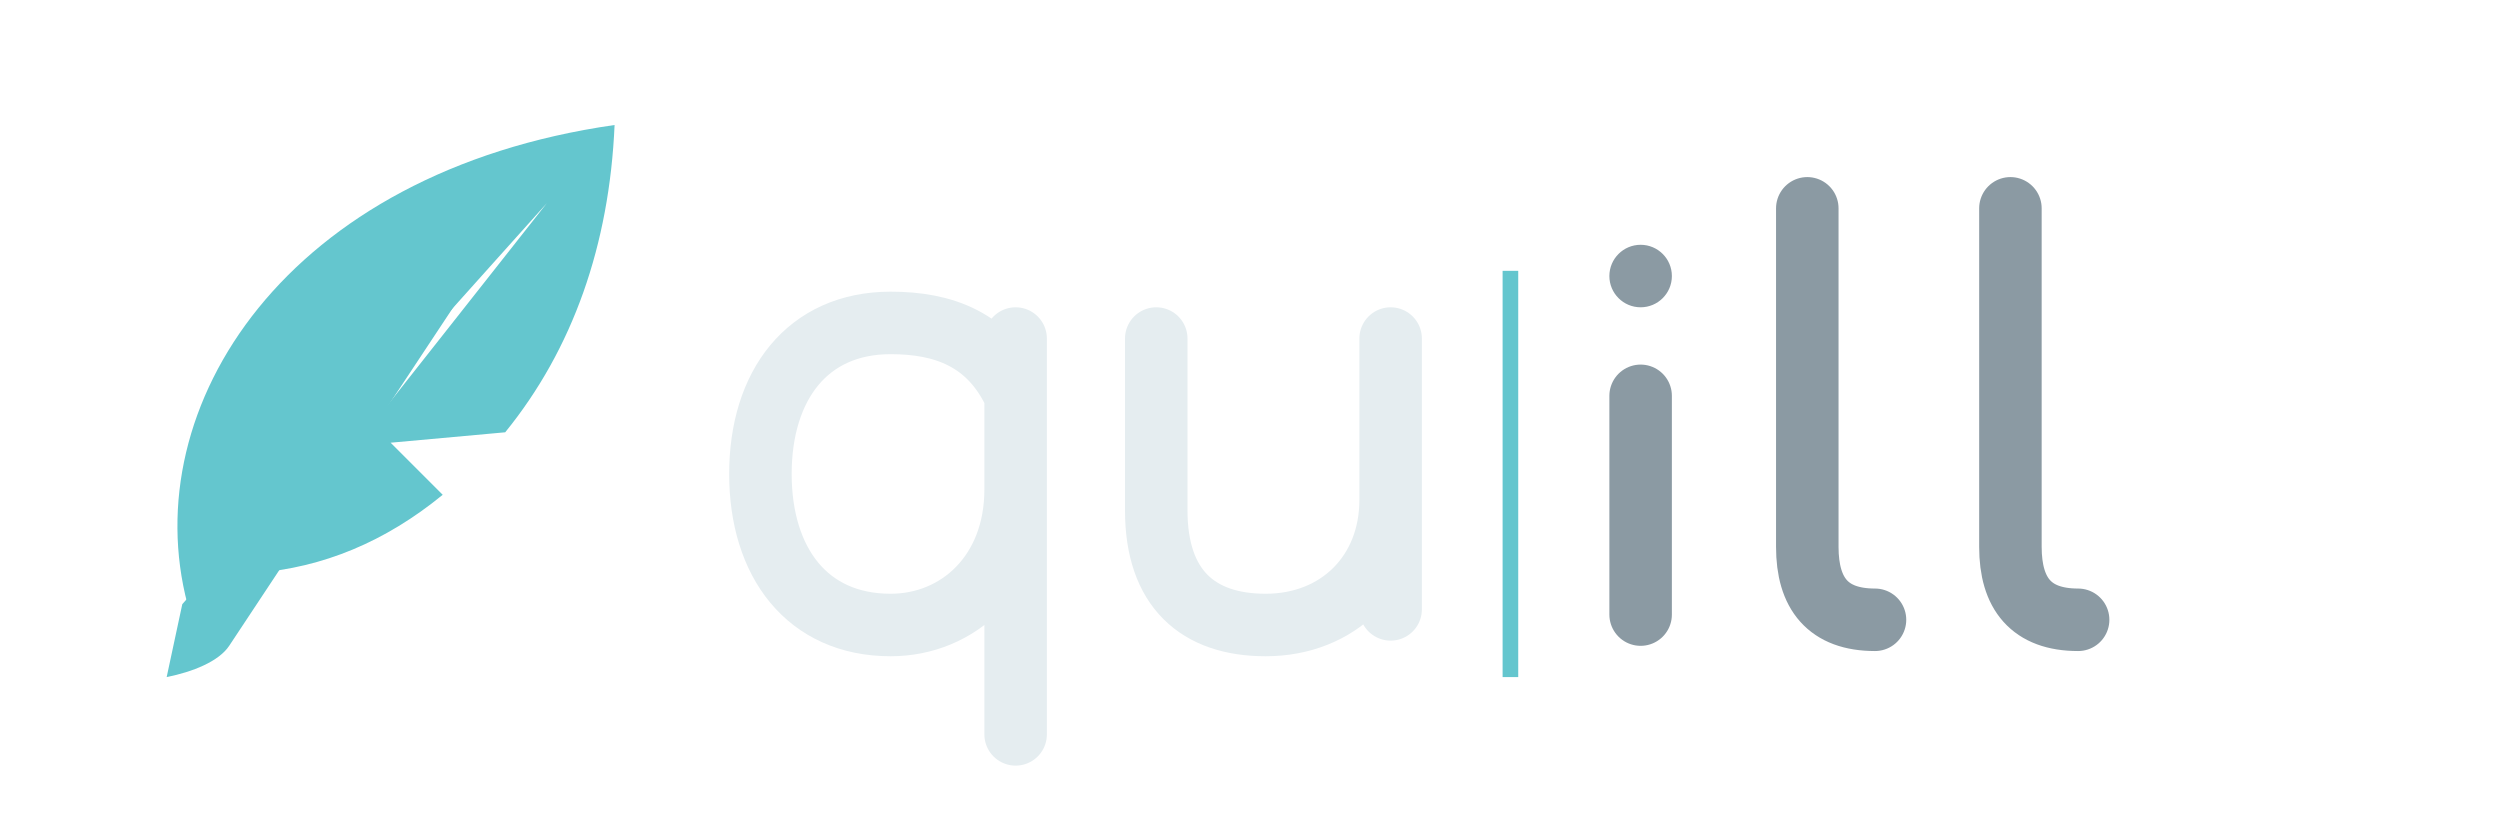
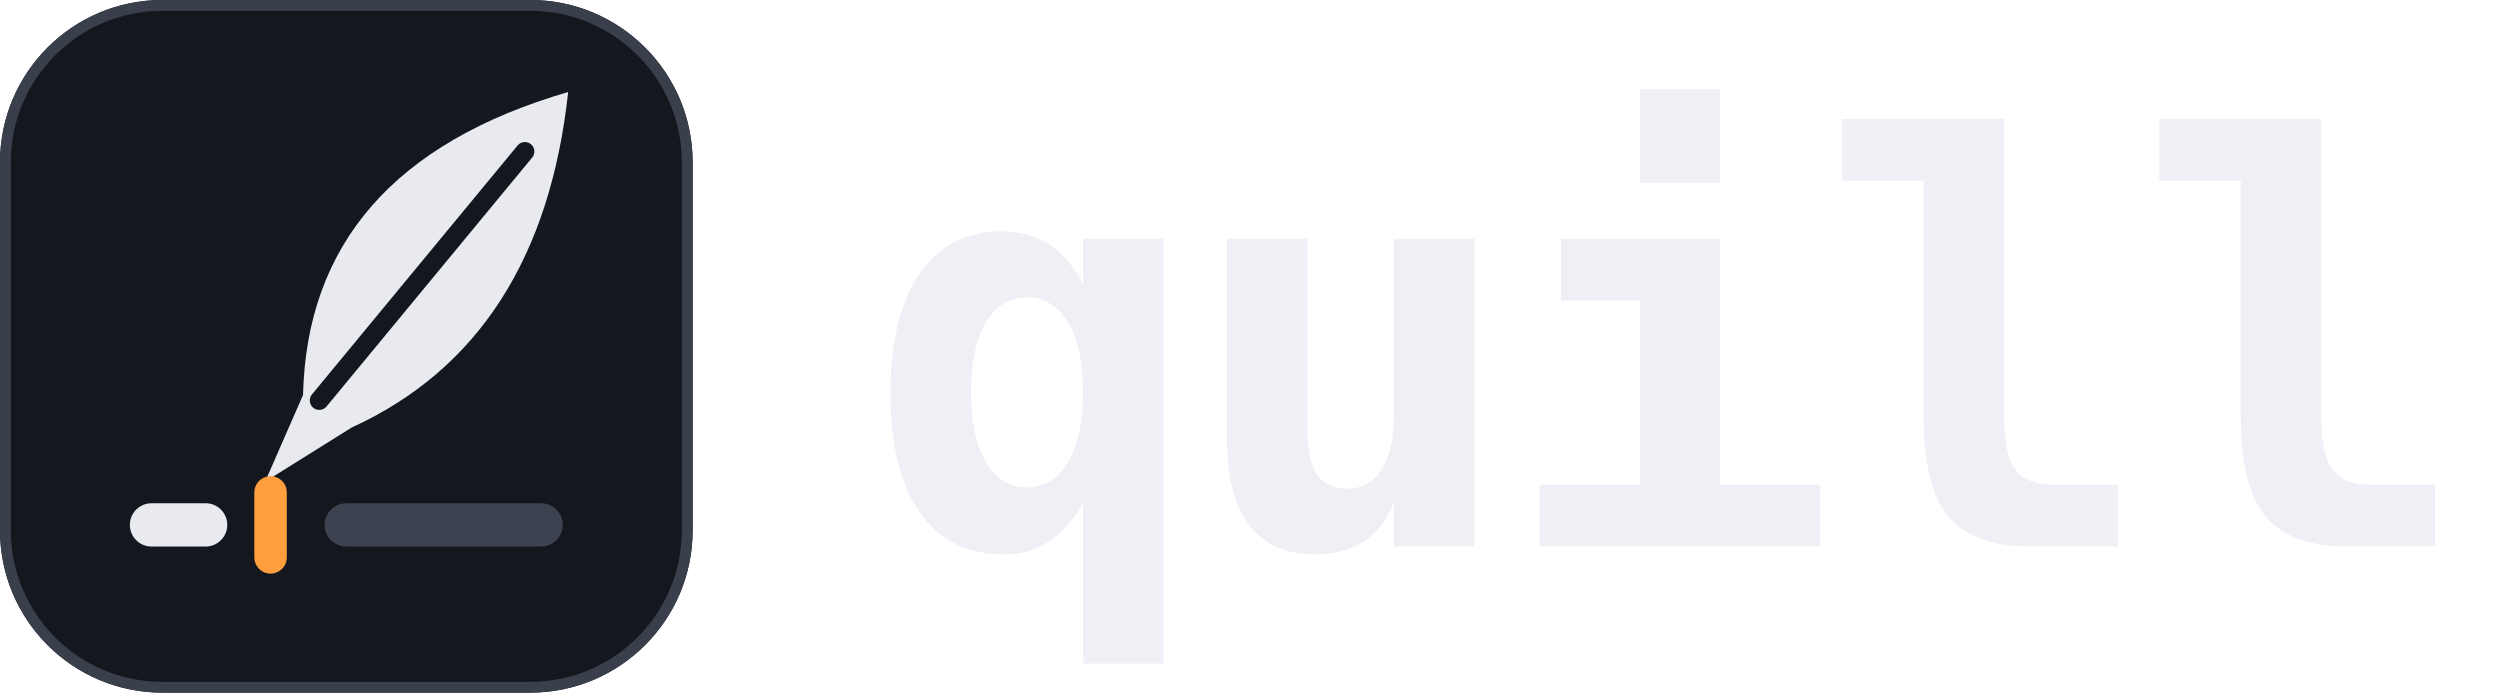
- <svg xmlns="http://www.w3.org/2000/svg" width="480" height="160" viewBox="0 0 480 160" fill="none" role="img" aria-labelledby="title desc">
-   <g fill="#64C6CE">
-     <path d="M36 116C26 78 55 33 118 24C117 47 110 67 97 83L75 85L85 95C74 104 62 109 49 110L105 39L36 116Z" />
-     <path d="M35 116L91 53L44 124C42 127 37 129 32 130L35 116Z" />
+ <svg xmlns="http://www.w3.org/2000/svg" width="462" height="128" viewBox="0 0 462 128" role="img" aria-label="quill">
+   <style>
+ .tile{fill:#15171e}.edge{fill:none;stroke:#3a3f4c;stroke-width:2}
+ .vane{fill:#e8eaf0}.shaft{fill:none;stroke:#15171e;stroke-width:3.5;stroke-linecap:round}
+ .typed{fill:#e8eaf0}.cursor{fill:#ff9e3d}.ghost{fill:#3d4250}
+ .word{fill:#eef0f5}
+ </style>
+   <g transform="translate(0 0)">
+     <rect width="128" height="128" rx="30" class="tile" />
+     <rect x="1" y="1" width="126" height="126" rx="29" class="edge" />
+     <path d="M49 89L56 73Q57 31 105 17Q100 63 65 79Z" class="vane" />
+     <path d="M59 74L97 28" class="shaft" />
+     <rect x="24" y="93" width="18" height="8" rx="4" class="typed" />
+     <rect x="47" y="88" width="6" height="18" rx="3" class="cursor" />
+     <rect x="60" y="93" width="44" height="8" rx="4" class="ghost" />
  </g>
-   <g stroke="#E5EDF0" stroke-width="12" stroke-linecap="round" stroke-linejoin="round">
-     <path d="M195 76C190 65 181 62 171 62C155 62 146 74 146 91C146 108 155 120 171 120C184 120 195 110 195 94M195 65V141" />
-     <path d="M222 65V98C222 113 230 120 243 120C257 120 267 110 267 96M267 65V117" />
-   </g>
-   <path d="M290 52V130" stroke="#64C6CE" stroke-width="3" />
-   <g stroke="#8B9AA3" stroke-width="12" stroke-linecap="round" stroke-linejoin="round">
-     <path d="M315 76V118" />
-     <path d="M347 40V105C347 114 351 119 360 119" />
-     <path d="M386 40V105C386 114 390 119 399 119" />
-   </g>
-   <circle cx="315" cy="53" r="6" fill="#8B9AA3" />
+   <path class="word" transform="translate(160 101)" d="M19.449 -28.488Q19.449 -20.262 22.191 -15.59Q24.934 -10.918 29.758 -10.918Q34.582 -10.918 37.375 -15.59Q40.168 -20.262 40.168 -28.488Q40.168 -36.715 37.375 -41.387Q34.582 -46.059 29.758 -46.059Q24.934 -46.059 22.191 -41.387Q19.449 -36.715 19.449 -28.488ZM40.168 -8.023Q37.426 -3.25 33.795 -0.889Q30.164 1.473 25.594 1.473Q15.488 1.473 10.029 -6.246Q4.57 -13.965 4.57 -28.387Q4.57 -42.605 9.953 -50.426Q15.336 -58.246 25.086 -58.246Q30.215 -58.246 33.998 -55.758Q37.781 -53.27 40.168 -48.344V-56.875H54.996V21.633H40.168ZM66.738 -19.855V-56.875H81.617V-22.141Q81.617 -15.996 83.344 -13.355Q85.07 -10.715 89.082 -10.715Q93.094 -10.715 95.353 -14.27Q97.613 -17.824 97.613 -24.223V-56.875H112.492V0H97.613V-8.43Q96.039 -3.707 92.256 -1.117Q88.473 1.473 83.141 1.473Q75.016 1.473 70.877 -3.91Q66.738 -9.293 66.738 -19.855ZM128.449 -56.875H157.902V-11.426H176.387V0H124.488V-11.426H143.023V-45.449H128.449ZM143.023 -84.551H157.902V-67.184H143.023ZM195.492 -23.715V-67.59H180.41V-79.016H210.371V-23.715Q210.371 -17.012 212.453 -14.219Q214.535 -11.426 219.512 -11.426H231.394V0H215.348Q204.734 0 200.113 -5.484Q195.492 -10.969 195.492 -23.715ZM254.105 -23.715V-67.59H239.023V-79.016H268.984V-23.715Q268.984 -17.012 271.066 -14.219Q273.148 -11.426 278.125 -11.426H290.008V0H273.961Q263.348 0 258.726 -5.484Q254.105 -10.969 254.105 -23.715Z" />
</svg>
